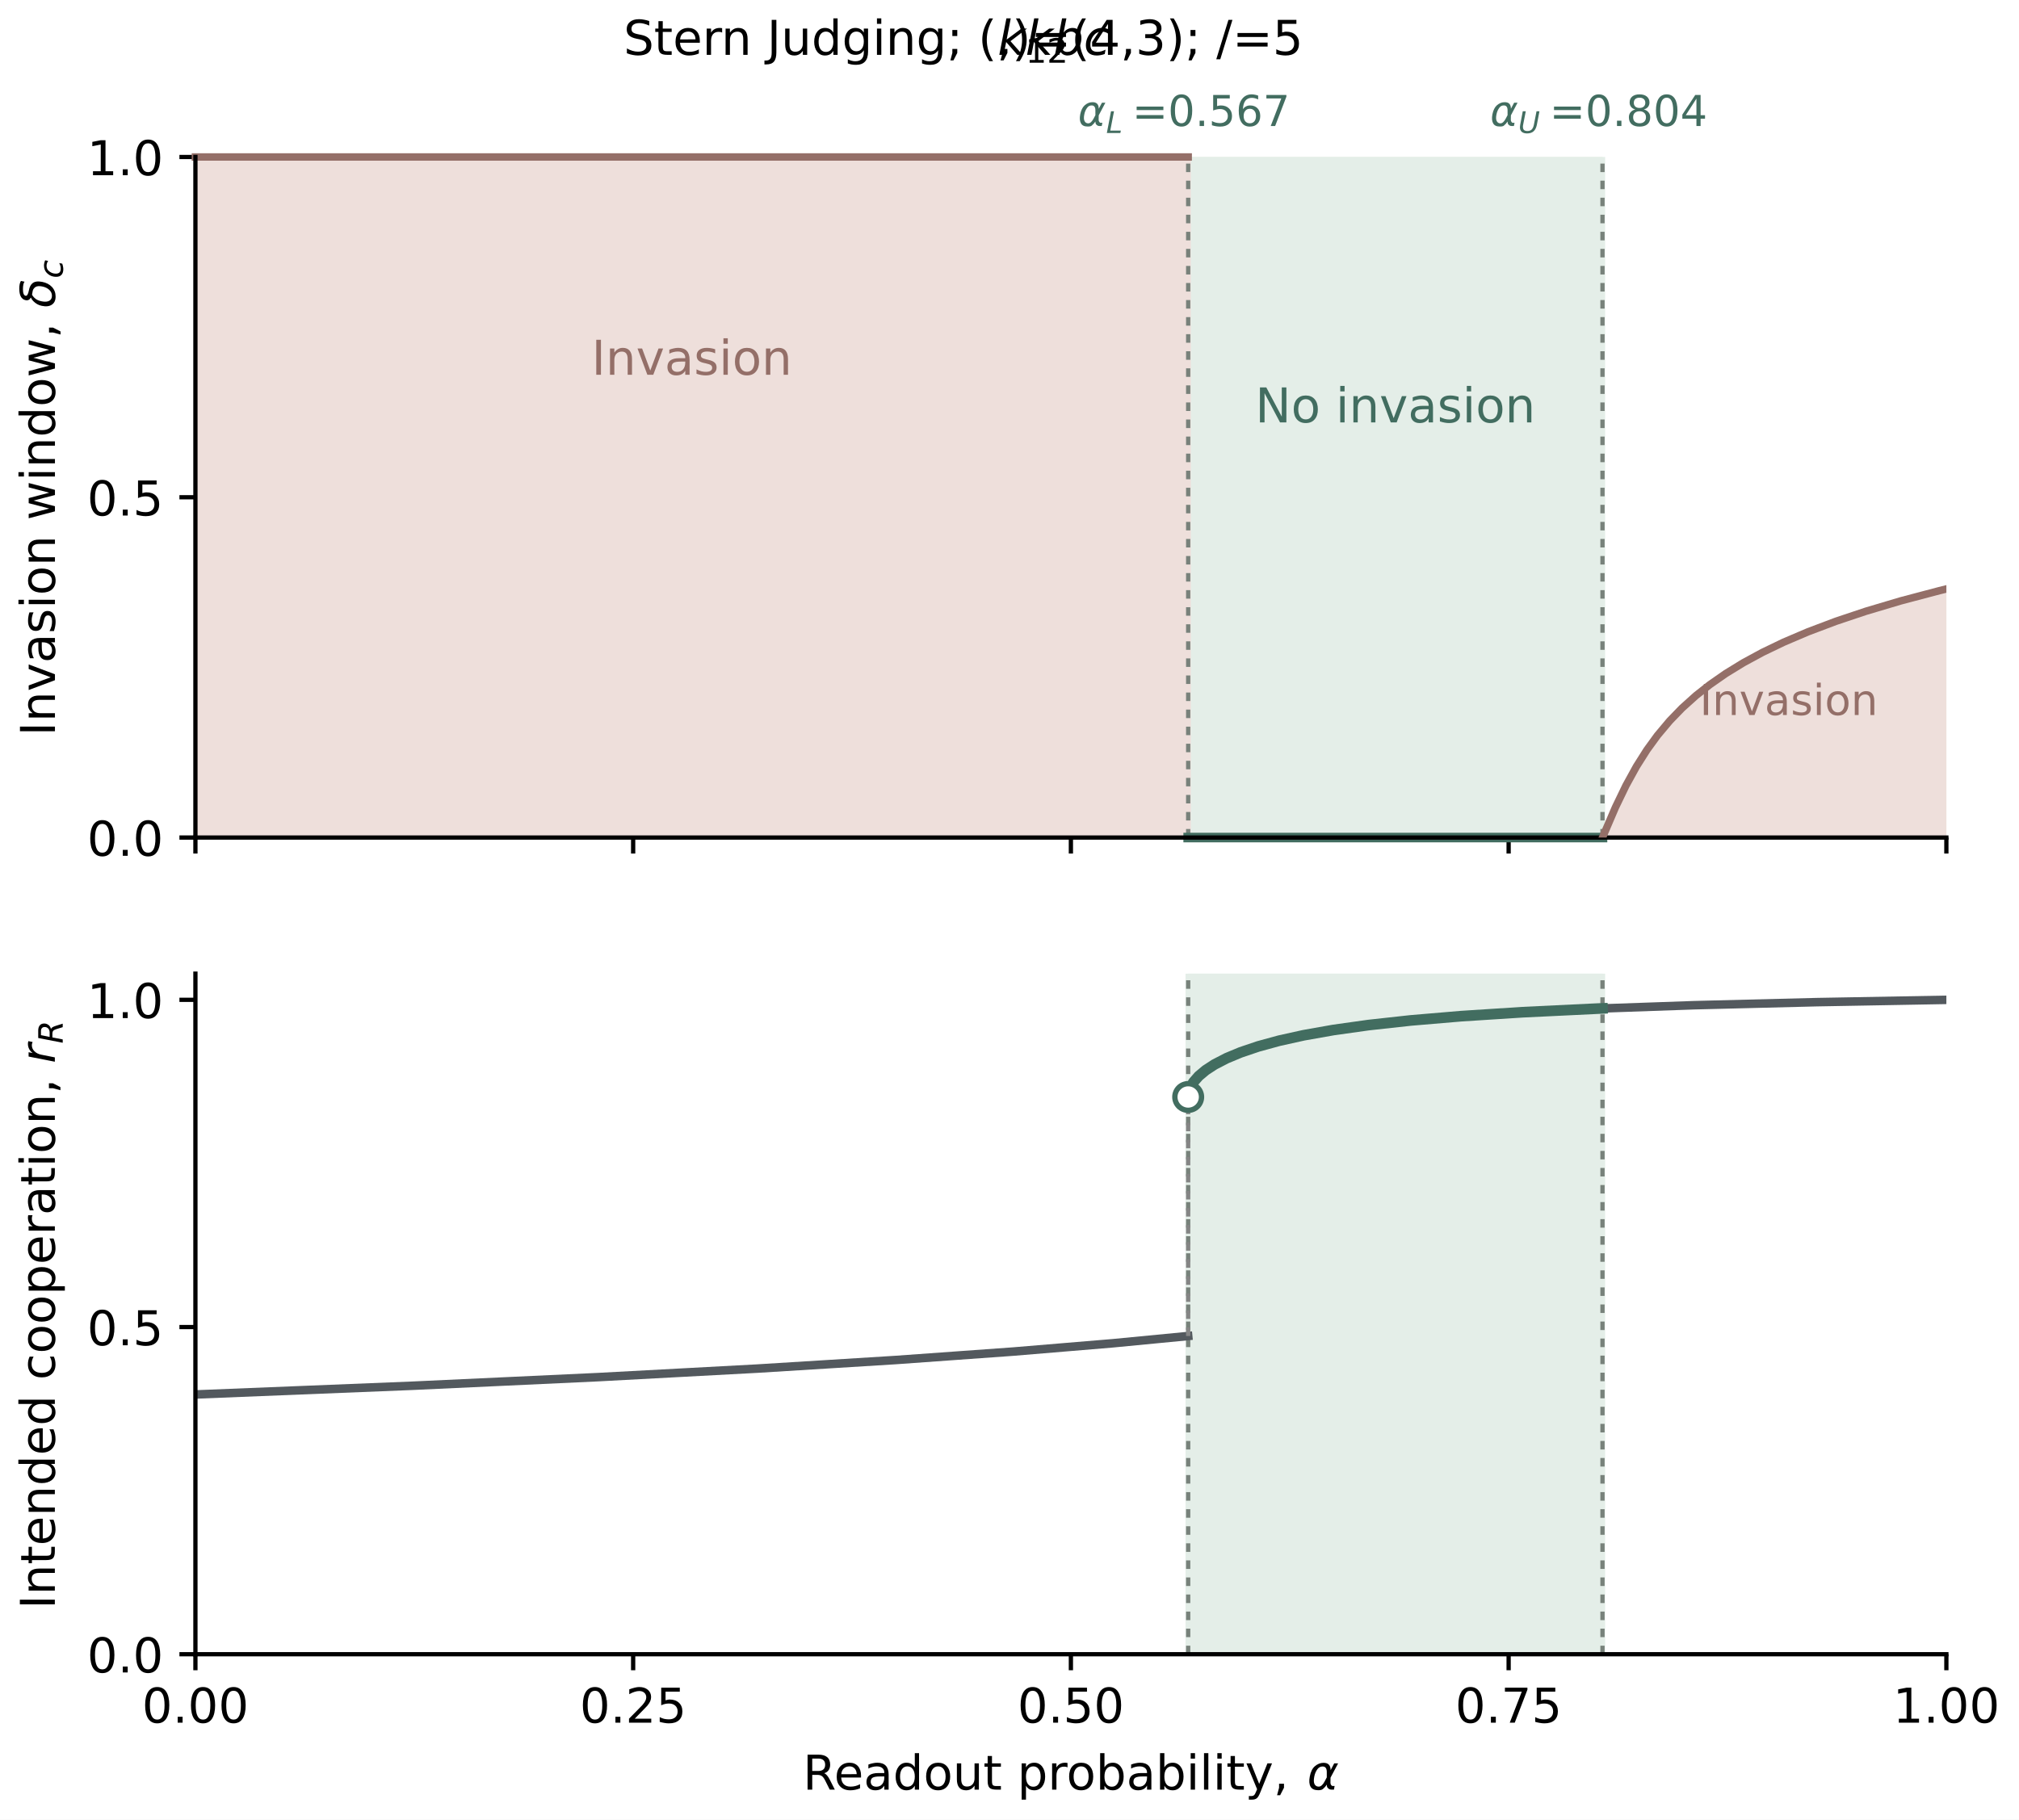
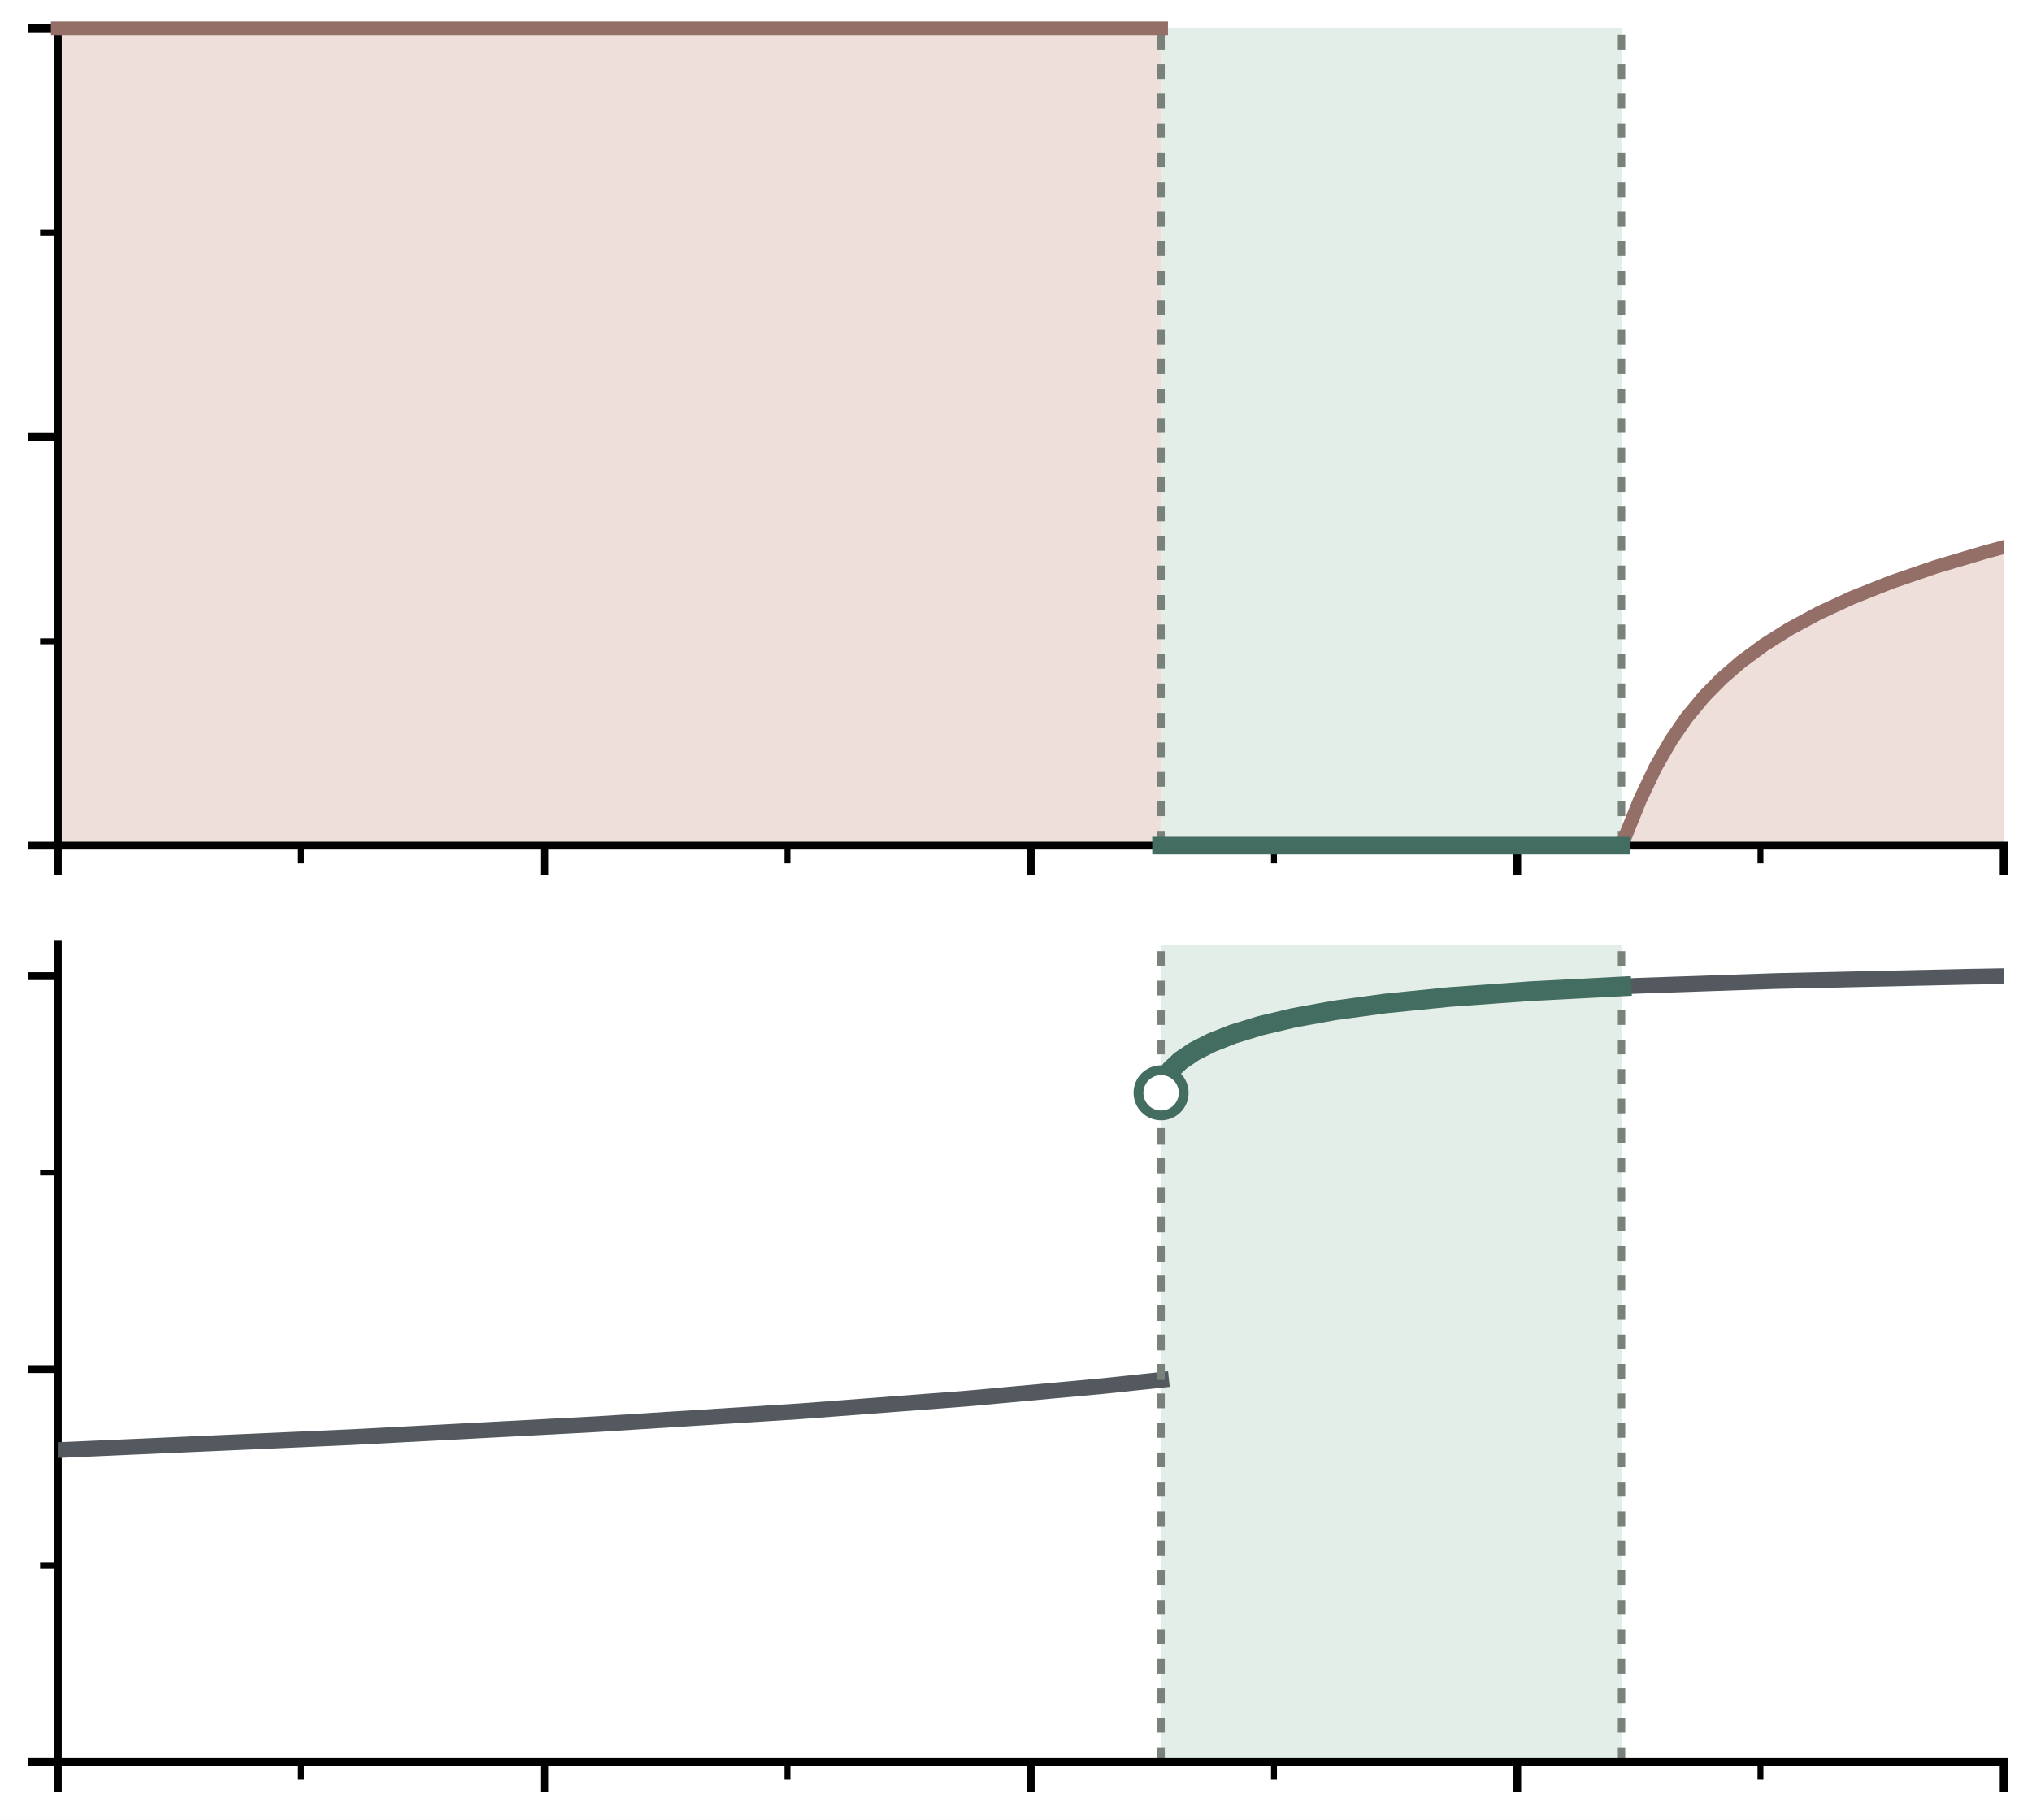
- <svg xmlns="http://www.w3.org/2000/svg" xmlns:xlink="http://www.w3.org/1999/xlink" width="378.582pt" height="341.28pt" viewBox="0 0 378.582 341.28" version="1.1">
+ <svg xmlns="http://www.w3.org/2000/svg" xmlns:xlink="http://www.w3.org/1999/xlink" width="206.76pt" height="185.16pt" viewBox="0 0 206.76 185.16" version="1.1">
  <defs>
    <style type="text/css">*{stroke-linejoin: round; stroke-linecap: butt}</style>
  </defs>
  <g id="figure_1">
    <g id="patch_1">
-       <path d="M 0 341.28  L 378.582 341.28  L 378.582 0  L 0 0  z " style="fill: #ffffff" />
+       <path d="M 0 185.16  L 206.76 185.16  L 206.76 0  L 0 0  z " style="fill: #ffffff" />
    </g>
    <g id="axes_1">
      <g id="patch_2">
-         <path d="M 36.643 157.076  L 364.963 157.076  L 364.963 29.44  L 36.643 29.44  z " style="fill: #ffffff" />
+         <path d="M 5.88 179.28  L 203.88 179.28  L 203.88 96.12  L 5.88 96.12  z " style="fill: #ffffff" />
      </g>
      <g id="patch_3">
-         <path d="M 222.796 157.076  L 222.796 29.44  L 300.482 29.44  L 300.482 157.076  z " clip-path="url(#p54caf2b311)" style="fill: #e4eee8; stroke: #e4eee8; stroke-linejoin: miter" />
-       </g>
-       <g id="patch_4">
-         <path d="M 36.643 157.076  L 36.643 29.44  L 222.796 29.44  L 222.796 157.076  z " clip-path="url(#p54caf2b311)" style="fill: #eedfdb; stroke: #eedfdb; stroke-linejoin: miter" />
-       </g>
-       <g id="PolyCollection_1">
-         <defs>
-           <path id="mcb3e211ad2" d="M 300.482 -184.204  L 300.482 -184.204  L 300.482 -184.204  L 300.612 -184.204  L 300.94 -184.204  L 301.269 -184.204  L 301.597 -184.204  L 301.925 -184.204  L 302.254 -184.204  L 302.582 -184.204  L 302.91 -184.204  L 303.239 -184.204  L 303.567 -184.204  L 303.895 -184.204  L 304.224 -184.204  L 304.552 -184.204  L 304.88 -184.204  L 305.209 -184.204  L 305.537 -184.204  L 305.865 -184.204  L 306.194 -184.204  L 306.522 -184.204  L 306.85 -184.204  L 307.178 -184.204  L 307.507 -184.204  L 307.835 -184.204  L 308.163 -184.204  L 308.492 -184.204  L 308.82 -184.204  L 309.148 -184.204  L 309.477 -184.204  L 309.805 -184.204  L 310.133 -184.204  L 310.462 -184.204  L 310.79 -184.204  L 311.118 -184.204  L 311.447 -184.204  L 311.775 -184.204  L 312.103 -184.204  L 312.432 -184.204  L 312.76 -184.204  L 313.088 -184.204  L 313.417 -184.204  L 313.745 -184.204  L 314.073 -184.204  L 314.402 -184.204  L 314.73 -184.204  L 315.058 -184.204  L 315.386 -184.204  L 315.715 -184.204  L 316.043 -184.204  L 316.371 -184.204  L 316.7 -184.204  L 317.028 -184.204  L 317.356 -184.204  L 317.685 -184.204  L 318.013 -184.204  L 318.341 -184.204  L 318.67 -184.204  L 318.998 -184.204  L 319.326 -184.204  L 319.655 -184.204  L 319.983 -184.204  L 320.311 -184.204  L 320.64 -184.204  L 320.968 -184.204  L 321.296 -184.204  L 321.625 -184.204  L 321.953 -184.204  L 322.281 -184.204  L 322.61 -184.204  L 322.938 -184.204  L 323.266 -184.204  L 323.594 -184.204  L 323.923 -184.204  L 324.251 -184.204  L 324.579 -184.204  L 324.908 -184.204  L 325.236 -184.204  L 325.564 -184.204  L 325.893 -184.204  L 326.221 -184.204  L 326.549 -184.204  L 326.878 -184.204  L 327.206 -184.204  L 327.534 -184.204  L 327.863 -184.204  L 328.191 -184.204  L 328.519 -184.204  L 328.848 -184.204  L 329.176 -184.204  L 329.504 -184.204  L 329.833 -184.204  L 330.161 -184.204  L 330.489 -184.204  L 330.818 -184.204  L 331.146 -184.204  L 331.474 -184.204  L 331.802 -184.204  L 332.131 -184.204  L 332.459 -184.204  L 332.787 -184.204  L 333.116 -184.204  L 333.444 -184.204  L 333.772 -184.204  L 334.101 -184.204  L 334.429 -184.204  L 334.757 -184.204  L 335.086 -184.204  L 335.414 -184.204  L 335.742 -184.204  L 336.071 -184.204  L 336.399 -184.204  L 336.727 -184.204  L 337.056 -184.204  L 337.384 -184.204  L 337.712 -184.204  L 338.041 -184.204  L 338.369 -184.204  L 338.697 -184.204  L 339.026 -184.204  L 339.354 -184.204  L 339.682 -184.204  L 340.01 -184.204  L 340.339 -184.204  L 340.667 -184.204  L 340.995 -184.204  L 341.324 -184.204  L 341.652 -184.204  L 341.98 -184.204  L 342.309 -184.204  L 342.637 -184.204  L 342.965 -184.204  L 343.294 -184.204  L 343.622 -184.204  L 343.95 -184.204  L 344.279 -184.204  L 344.607 -184.204  L 344.935 -184.204  L 345.264 -184.204  L 345.592 -184.204  L 345.92 -184.204  L 346.249 -184.204  L 346.577 -184.204  L 346.905 -184.204  L 347.234 -184.204  L 347.562 -184.204  L 347.89 -184.204  L 348.218 -184.204  L 348.547 -184.204  L 348.875 -184.204  L 349.203 -184.204  L 349.532 -184.204  L 349.86 -184.204  L 350.188 -184.204  L 350.517 -184.204  L 350.845 -184.204  L 351.173 -184.204  L 351.502 -184.204  L 351.83 -184.204  L 352.158 -184.204  L 352.487 -184.204  L 352.815 -184.204  L 353.143 -184.204  L 353.472 -184.204  L 353.8 -184.204  L 354.128 -184.204  L 354.457 -184.204  L 354.785 -184.204  L 355.113 -184.204  L 355.442 -184.204  L 355.77 -184.204  L 356.098 -184.204  L 356.426 -184.204  L 356.755 -184.204  L 357.083 -184.204  L 357.411 -184.204  L 357.74 -184.204  L 358.068 -184.204  L 358.396 -184.204  L 358.725 -184.204  L 359.053 -184.204  L 359.381 -184.204  L 359.71 -184.204  L 360.038 -184.204  L 360.366 -184.204  L 360.695 -184.204  L 361.023 -184.204  L 361.351 -184.204  L 361.68 -184.204  L 362.008 -184.204  L 362.336 -184.204  L 362.665 -184.204  L 362.993 -184.204  L 363.321 -184.204  L 363.65 -184.204  L 363.978 -184.204  L 364.306 -184.204  L 364.634 -184.204  L 364.963 -184.204  L 364.963 -230.829  L 364.963 -230.829  L 364.634 -230.749  L 364.306 -230.668  L 363.978 -230.586  L 363.65 -230.505  L 363.321 -230.422  L 362.993 -230.34  L 362.665 -230.257  L 362.336 -230.173  L 362.008 -230.09  L 361.68 -230.005  L 361.351 -229.921  L 361.023 -229.835  L 360.695 -229.75  L 360.366 -229.664  L 360.038 -229.577  L 359.71 -229.49  L 359.381 -229.403  L 359.053 -229.315  L 358.725 -229.227  L 358.396 -229.138  L 358.068 -229.049  L 357.74 -228.959  L 357.411 -228.869  L 357.083 -228.778  L 356.755 -228.686  L 356.426 -228.595  L 356.098 -228.502  L 355.77 -228.409  L 355.442 -228.316  L 355.113 -228.222  L 354.785 -228.128  L 354.457 -228.033  L 354.128 -227.937  L 353.8 -227.841  L 353.472 -227.744  L 353.143 -227.647  L 352.815 -227.549  L 352.487 -227.451  L 352.158 -227.352  L 351.83 -227.252  L 351.502 -227.152  L 351.173 -227.051  L 350.845 -226.949  L 350.517 -226.847  L 350.188 -226.744  L 349.86 -226.641  L 349.532 -226.536  L 349.203 -226.432  L 348.875 -226.326  L 348.547 -226.22  L 348.218 -226.113  L 347.89 -226.005  L 347.562 -225.897  L 347.234 -225.788  L 346.905 -225.678  L 346.577 -225.568  L 346.249 -225.456  L 345.92 -225.344  L 345.592 -225.231  L 345.264 -225.118  L 344.935 -225.003  L 344.607 -224.888  L 344.279 -224.772  L 343.95 -224.655  L 343.622 -224.537  L 343.294 -224.418  L 342.965 -224.299  L 342.637 -224.178  L 342.309 -224.057  L 341.98 -223.934  L 341.652 -223.811  L 341.324 -223.687  L 340.995 -223.562  L 340.667 -223.436  L 340.339 -223.308  L 340.01 -223.18  L 339.682 -223.051  L 339.354 -222.921  L 339.026 -222.789  L 338.697 -222.657  L 338.369 -222.524  L 338.041 -222.389  L 337.712 -222.253  L 337.384 -222.116  L 337.056 -221.978  L 336.727 -221.839  L 336.399 -221.698  L 336.071 -221.557  L 335.742 -221.414  L 335.414 -221.269  L 335.086 -221.124  L 334.757 -220.977  L 334.429 -220.828  L 334.101 -220.679  L 333.772 -220.528  L 333.444 -220.375  L 333.116 -220.221  L 332.787 -220.065  L 332.459 -219.908  L 332.131 -219.75  L 331.802 -219.59  L 331.474 -219.428  L 331.146 -219.264  L 330.818 -219.099  L 330.489 -218.932  L 330.161 -218.764  L 329.833 -218.593  L 329.504 -218.421  L 329.176 -218.247  L 328.848 -218.071  L 328.519 -217.893  L 328.191 -217.713  L 327.863 -217.531  L 327.534 -217.347  L 327.206 -217.161  L 326.878 -216.973  L 326.549 -216.782  L 326.221 -216.589  L 325.893 -216.394  L 325.564 -216.197  L 325.236 -215.997  L 324.908 -215.794  L 324.579 -215.589  L 324.251 -215.381  L 323.923 -215.171  L 323.594 -214.958  L 323.266 -214.742  L 322.938 -214.523  L 322.61 -214.301  L 322.281 -214.076  L 321.953 -213.848  L 321.625 -213.616  L 321.296 -213.382  L 320.968 -213.143  L 320.64 -212.902  L 320.311 -212.657  L 319.983 -212.408  L 319.655 -212.155  L 319.326 -211.898  L 318.998 -211.637  L 318.67 -211.373  L 318.341 -211.103  L 318.013 -210.83  L 317.685 -210.552  L 317.356 -210.269  L 317.028 -209.981  L 316.7 -209.689  L 316.371 -209.391  L 316.043 -209.088  L 315.715 -208.779  L 315.386 -208.465  L 315.058 -208.145  L 314.73 -207.819  L 314.402 -207.486  L 314.073 -207.147  L 313.745 -206.802  L 313.417 -206.449  L 313.088 -206.09  L 312.76 -205.723  L 312.432 -205.348  L 312.103 -204.966  L 311.775 -204.575  L 311.447 -204.176  L 311.118 -203.769  L 310.79 -203.352  L 310.462 -202.926  L 310.133 -202.49  L 309.805 -202.045  L 309.477 -201.589  L 309.148 -201.122  L 308.82 -200.645  L 308.492 -200.156  L 308.163 -199.656  L 307.835 -199.143  L 307.507 -198.619  L 307.178 -198.082  L 306.85 -197.532  L 306.522 -196.969  L 306.194 -196.393  L 305.865 -195.803  L 305.537 -195.199  L 305.209 -194.582  L 304.88 -193.95  L 304.552 -193.305  L 304.224 -192.645  L 303.895 -191.971  L 303.567 -191.283  L 303.239 -190.582  L 302.91 -189.867  L 302.582 -189.139  L 302.254 -188.398  L 301.925 -187.645  L 301.597 -186.881  L 301.269 -186.105  L 300.94 -185.318  L 300.612 -184.522  L 300.482 -184.205  L 300.482 -184.204  z " style="stroke: #eedfdb" />
-         </defs>
-         <g clip-path="url(#p54caf2b311)">
-           <use xlink:href="#mcb3e211ad2" x="0" y="341.28" style="fill: #eedfdb; stroke: #eedfdb" />
-         </g>
+         <path d="M 118.143 179.28  L 164.994 179.28  L 164.994 96.12  L 118.143 96.12  z " clip-path="url(#pf1474b69ce)" style="fill: #e4eee8" />
      </g>
      <g id="matplotlib.axis_1">
        <g id="xtick_1">
          <g id="line2d_1">
            <defs>
-               <path id="mf83f7df0e0" d="M 0 0  L 0 3  " style="stroke: #000000; stroke-width: 0.8" />
+               <path id="m51e55326c1" d="M 0 0  L 0 3  " style="stroke: #000000; stroke-width: 0.8" />
            </defs>
            <g>
-               <use xlink:href="#mf83f7df0e0" x="36.643" y="157.076" style="stroke: #000000; stroke-width: 0.8" />
+               <use xlink:href="#m51e55326c1" x="5.88" y="179.28" style="stroke: #000000; stroke-width: 0.8" />
            </g>
          </g>
        </g>
        <g id="xtick_2">
          <g id="line2d_2">
            <g>
-               <use xlink:href="#mf83f7df0e0" x="118.723" y="157.076" style="stroke: #000000; stroke-width: 0.8" />
+               <use xlink:href="#m51e55326c1" x="55.38" y="179.28" style="stroke: #000000; stroke-width: 0.8" />
            </g>
          </g>
        </g>
        <g id="xtick_3">
          <g id="line2d_3">
            <g>
-               <use xlink:href="#mf83f7df0e0" x="200.803" y="157.076" style="stroke: #000000; stroke-width: 0.8" />
+               <use xlink:href="#m51e55326c1" x="104.88" y="179.28" style="stroke: #000000; stroke-width: 0.8" />
            </g>
          </g>
        </g>
        <g id="xtick_4">
          <g id="line2d_4">
            <g>
-               <use xlink:href="#mf83f7df0e0" x="282.883" y="157.076" style="stroke: #000000; stroke-width: 0.8" />
+               <use xlink:href="#m51e55326c1" x="154.38" y="179.28" style="stroke: #000000; stroke-width: 0.8" />
            </g>
          </g>
        </g>
        <g id="xtick_5">
          <g id="line2d_5">
            <g>
-               <use xlink:href="#mf83f7df0e0" x="364.963" y="157.076" style="stroke: #000000; stroke-width: 0.8" />
+               <use xlink:href="#m51e55326c1" x="203.88" y="179.28" style="stroke: #000000; stroke-width: 0.8" />
+             </g>
+           </g>
+         </g>
+         <g id="xtick_6">
+           <g id="line2d_6">
+             <defs>
+               <path id="m1f279fdc30" d="M 0 0  L 0 1.8  " style="stroke: #000000; stroke-width: 0.6" />
+             </defs>
+             <g>
+               <use xlink:href="#m1f279fdc30" x="30.63" y="179.28" style="stroke: #000000; stroke-width: 0.6" />
+             </g>
+           </g>
+         </g>
+         <g id="xtick_7">
+           <g id="line2d_7">
+             <g>
+               <use xlink:href="#m1f279fdc30" x="80.13" y="179.28" style="stroke: #000000; stroke-width: 0.6" />
+             </g>
+           </g>
+         </g>
+         <g id="xtick_8">
+           <g id="line2d_8">
+             <g>
+               <use xlink:href="#m1f279fdc30" x="129.63" y="179.28" style="stroke: #000000; stroke-width: 0.6" />
+             </g>
+           </g>
+         </g>
+         <g id="xtick_9">
+           <g id="line2d_9">
+             <g>
+               <use xlink:href="#m1f279fdc30" x="179.13" y="179.28" style="stroke: #000000; stroke-width: 0.6" />
            </g>
          </g>
        </g>
      </g>
      <g id="matplotlib.axis_2">
        <g id="ytick_1">
-           <g id="line2d_6">
+           <g id="line2d_10">
            <defs>
-               <path id="m1c7e1eedec" d="M 0 0  L -3 0  " style="stroke: #000000; stroke-width: 0.8" />
+               <path id="me4a806d8b1" d="M 0 0  L -3 0  " style="stroke: #000000; stroke-width: 0.8" />
            </defs>
            <g>
-               <use xlink:href="#m1c7e1eedec" x="36.643" y="157.076" style="stroke: #000000; stroke-width: 0.8" />
-             </g>
-           </g>
-           <g id="text_1">
-             <text style="font: 9px 'DejaVu Sans'; text-anchor: end" x="30.643" y="160.496" transform="rotate(-0 30.64281 160.4957)">0.0</text>
+               <use xlink:href="#me4a806d8b1" x="5.88" y="179.28" style="stroke: #000000; stroke-width: 0.8" />
+             </g>
          </g>
        </g>
        <g id="ytick_2">
-           <g id="line2d_7">
-             <g>
-               <use xlink:href="#m1c7e1eedec" x="36.643" y="93.258" style="stroke: #000000; stroke-width: 0.8" />
-             </g>
-           </g>
-           <g id="text_2">
-             <text style="font: 9px 'DejaVu Sans'; text-anchor: end" x="30.643" y="96.677" transform="rotate(-0 30.64281 96.67748)">0.5</text>
+           <g id="line2d_11">
+             <g>
+               <use xlink:href="#me4a806d8b1" x="5.88" y="139.299" style="stroke: #000000; stroke-width: 0.8" />
+             </g>
          </g>
        </g>
        <g id="ytick_3">
-           <g id="line2d_8">
-             <g>
-               <use xlink:href="#m1c7e1eedec" x="36.643" y="29.44" style="stroke: #000000; stroke-width: 0.8" />
-             </g>
-           </g>
-           <g id="text_3">
-             <text style="font: 9px 'DejaVu Sans'; text-anchor: end" x="30.643" y="32.859" transform="rotate(-0 30.64281 32.8593)">1.0</text>
-           </g>
-         </g>
-         <g id="text_4">
-           <g transform="translate(10.45828 138.0332) rotate(-90)">
-             <text>
-               <tspan style="font: 9px 'DejaVu Sans'" x="0 2.654 8.358 13.685 19.2 23.889 26.389 31.896 37.6 40.46 47.821 50.322 56.026 61.739 67.245 74.606 77.467" y="-0.156">Invasion window, </tspan>
-               <tspan style="font: oblique 9px 'DejaVu Sans'" x="80.328" y="-0.156">δ</tspan>
-               <tspan style="font: oblique 6.3px 'DejaVu Sans'" x="85.834" y="1.32">c</tspan>
-             </text>
-           </g>
-         </g>
-       </g>
-       <g id="line2d_9">
-         <path d="M 222.796 157.076  L 222.796 29.44  " clip-path="url(#p54caf2b311)" style="fill: none; stroke-dasharray: 1.6,1.6; stroke-dashoffset: 0; stroke: #78827b; stroke-width: 0.8" />
-       </g>
-       <g id="line2d_10">
-         <path d="M 300.482 157.076  L 300.482 29.44  " clip-path="url(#p54caf2b311)" style="fill: none; stroke-dasharray: 1.6,1.6; stroke-dashoffset: 0; stroke: #78827b; stroke-width: 0.8" />
-       </g>
-       <g id="line2d_11">
-         <path d="M 36.643 29.44  L 222.796 29.44  " style="fill: none; stroke: #946f68; stroke-width: 1.4; stroke-linecap: square" />
-       </g>
-       <g id="line2d_12">
-         <path d="M 222.796 157.076  L 300.482 157.076  " style="fill: none; stroke: #426d60; stroke-width: 1.8; stroke-linecap: square" />
+           <g id="line2d_12">
+             <g>
+               <use xlink:href="#me4a806d8b1" x="5.88" y="99.318" style="stroke: #000000; stroke-width: 0.8" />
+             </g>
+           </g>
+         </g>
+         <g id="ytick_4">
+           <g id="line2d_13">
+             <defs>
+               <path id="ma831b3ba3b" d="M 0 0  L -1.8 0  " style="stroke: #000000; stroke-width: 0.6" />
+             </defs>
+             <g>
+               <use xlink:href="#ma831b3ba3b" x="5.88" y="159.29" style="stroke: #000000; stroke-width: 0.6" />
+             </g>
+           </g>
+         </g>
+         <g id="ytick_5">
+           <g id="line2d_14">
+             <g>
+               <use xlink:href="#ma831b3ba3b" x="5.88" y="119.309" style="stroke: #000000; stroke-width: 0.6" />
+             </g>
+           </g>
+         </g>
+       </g>
+       <g id="line2d_15">
+         <path d="M 118.143 179.28  L 118.143 96.12  " clip-path="url(#pf1474b69ce)" style="fill: none; stroke-dasharray: 1.5,1.5; stroke-dashoffset: 0; stroke: #78827b; stroke-width: 0.75" />
+       </g>
+       <g id="line2d_16">
+         <path d="M 164.994 179.28  L 164.994 96.12  " clip-path="url(#pf1474b69ce)" style="fill: none; stroke-dasharray: 1.5,1.5; stroke-dashoffset: 0; stroke: #78827b; stroke-width: 0.75" />
+       </g>
+       <g id="patch_4">
+         <path d="M 5.88 179.28  L 5.88 96.12  " style="fill: none; stroke: #000000; stroke-width: 0.8; stroke-linejoin: miter; stroke-linecap: square" />
      </g>
      <g id="patch_5">
-         <path d="M 36.643 157.076  L 36.643 29.44  " style="fill: none; stroke: #000000; stroke-width: 0.8; stroke-linejoin: miter; stroke-linecap: square" />
-       </g>
-       <g id="patch_6">
-         <path d="M 36.643 157.076  L 364.963 157.076  " style="fill: none; stroke: #000000; stroke-width: 0.8; stroke-linejoin: miter; stroke-linecap: square" />
-       </g>
-       <g id="line2d_13">
-         <path d="M 300.482 157.076  L 302.91 151.413  L 304.88 147.33  L 306.85 143.748  L 308.82 140.636  L 310.79 137.928  L 313.088 135.19  L 315.386 132.815  L 318.013 130.45  L 320.64 128.379  L 323.594 126.323  L 326.878 124.307  L 330.489 122.348  L 334.429 120.452  L 339.026 118.491  L 344.279 116.509  L 349.86 114.64  L 356.426 112.686  L 363.65 110.776  L 364.963 110.451  L 364.963 110.451  " clip-path="url(#p54caf2b311)" style="fill: none; stroke: #946f68; stroke-width: 1.4; stroke-linecap: square" />
-       </g>
-       <g id="text_5">
-         <text style="fill: #946f68; font: 9px 'DejaVu Sans'; text-anchor: middle" x="129.719" y="70.284" transform="rotate(-0 129.7192 70.28364)">Invasion</text>
-       </g>
-       <g id="text_6">
-         <text style="fill: #426d60; font: 9px 'DejaVu Sans'; text-anchor: middle" x="261.639" y="79.218" transform="rotate(-0 261.6388 79.21818)">No invasion</text>
-       </g>
-       <g id="text_7">
-         <text style="fill: #946f68; font: 8px 'DejaVu Sans'; text-anchor: middle" x="335.414" y="134.102" transform="rotate(-0 335.414 134.1018)">Invasion</text>
-       </g>
-       <g id="text_8">
-         <g style="fill: #426d60" transform="translate(202.1156 23.69636)">
-           <text>
-             <tspan style="font: oblique 8px 'DejaVu Sans'" x="0" y="-0.062">α</tspan>
-             <tspan style="font: oblique 5.6px 'DejaVu Sans'" x="5.273" y="1.25">L</tspan>
-             <tspan style="font: 8px 'DejaVu Sans'" x="10.171 18.432 23.522 26.065 31.155 36.245" y="-0.062">=0.567</tspan>
-           </text>
-         </g>
-       </g>
-       <g id="text_9">
-         <g style="fill: #426d60" transform="translate(279.4021 23.69636)">
-           <text>
-             <tspan style="font: oblique 8px 'DejaVu Sans'" x="0" y="-0.062">α</tspan>
-             <tspan style="font: oblique 5.6px 'DejaVu Sans'" x="5.273" y="1.25">U</tspan>
-             <tspan style="font: 8px 'DejaVu Sans'" x="11.15 19.411 24.501 26.794 31.884 36.974" y="-0.062">=0.804</tspan>
-           </text>
-         </g>
-       </g>
-       <g id="text_10">
-         <g transform="translate(116.9228 10.44)">
-           <text>
-             <tspan style="font: 9px 'DejaVu Sans'" x="0 5.713 9.242 14.779 18.479 24.183 27.044 29.698 35.402 41.115 46.828 49.329 55.033 60.746 63.778 66.639 79.616 93.697 98.961 108.256 111.767 117.493 122.107 127.833 131.345 134.377 142.951 152.684 161.979" y="-0.156">Stern Judging; (,)=(4,3); /=5</tspan>
-             <tspan style="font: oblique 9px 'DejaVu Sans'" x="70.15 84.23 137.238 145.983" y="-0.156">kkbc</tspan>
-             <tspan style="font: 6.3px 'DejaVu Sans'" x="75.362 89.442" y="1.32">12</tspan>
-           </text>
+         <path d="M 5.88 179.28  L 203.88 179.28  " style="fill: none; stroke: #000000; stroke-width: 0.8; stroke-linejoin: miter; stroke-linecap: square" />
+       </g>
+       <g id="line2d_17">
+         <path d="M 5.88 147.54  L 35.778 146.219  L 60.726 144.9  L 81.318 143.596  L 98.346 142.299  L 112.206 141.027  L 118.143 140.397  L 118.143 140.397  " clip-path="url(#pf1474b69ce)" style="fill: none; stroke: #53595e; stroke-width: 1.6; stroke-linecap: square" />
+       </g>
+       <g id="line2d_18">
+         <path d="M 118.143 111.156  L 118.146 111.064  L 118.542 109.699  L 119.136 108.852  L 120.126 107.918  L 121.512 106.98  L 123.294 106.071  L 125.472 105.212  L 128.244 104.361  L 131.61 103.562  L 135.768 102.806  L 140.916 102.102  L 147.45 101.444  L 155.766 100.843  L 166.458 100.303  L 180.714 99.815  L 200.316 99.379  L 203.88 99.318  L 203.88 99.318  " clip-path="url(#pf1474b69ce)" style="fill: none; stroke: #53595e; stroke-width: 1.6; stroke-linecap: square" />
+       </g>
+       <g id="line2d_19">
+         <path d="M 118.143 140.397  L 118.143 111.19  " clip-path="url(#pf1474b69ce)" style="fill: none; stroke-dasharray: 1.5,1.5; stroke-dashoffset: 0; stroke: #78827b; stroke-width: 0.75" />
+       </g>
+       <g id="line2d_20">
+         <path d="M 118.143 111.156  L 118.146 111.064  L 118.542 109.699  L 119.136 108.852  L 120.126 107.918  L 121.512 106.98  L 123.294 106.071  L 125.472 105.212  L 128.244 104.361  L 131.61 103.562  L 135.768 102.806  L 140.916 102.102  L 147.45 101.444  L 155.766 100.843  L 164.994 100.365  L 164.994 100.365  " clip-path="url(#pf1474b69ce)" style="fill: none; stroke: #426d60; stroke-width: 2; stroke-linecap: square" />
+       </g>
+       <g id="line2d_21">
+         <defs>
+           <path id="m29ae252ad0" d="M 0 2.3  C 0.61 2.3 1.195 2.058 1.626 1.626  C 2.058 1.195 2.3 0.61 2.3 0  C 2.3 -0.61 2.058 -1.195 1.626 -1.626  C 1.195 -2.058 0.61 -2.3 0 -2.3  C -0.61 -2.3 -1.195 -2.058 -1.626 -1.626  C -2.058 -1.195 -2.3 -0.61 -2.3 0  C -2.3 0.61 -2.058 1.195 -1.626 1.626  C -1.195 2.058 -0.61 2.3 0 2.3  z " style="stroke: #426d60" />
+         </defs>
+         <g clip-path="url(#pf1474b69ce)">
+           <use xlink:href="#m29ae252ad0" x="118.143" y="111.19" style="fill: #ffffff; stroke: #426d60" />
        </g>
      </g>
    </g>
    <g id="axes_2">
+       <g id="patch_6">
+         <path d="M 5.88 86.04  L 203.88 86.04  L 203.88 2.88  L 5.88 2.88  z " style="fill: #ffffff" />
+       </g>
      <g id="patch_7">
-         <path d="M 36.643 310.24  L 364.963 310.24  L 364.963 182.604  L 36.643 182.604  z " style="fill: #ffffff" />
+         <path d="M 118.143 86.04  L 164.994 86.04  L 164.994 2.88  L 118.143 2.88  z " clip-path="url(#p8091cbd883)" style="fill: #e4eee8" />
      </g>
      <g id="patch_8">
-         <path d="M 222.796 310.24  L 222.796 182.604  L 300.482 182.604  L 300.482 310.24  z " clip-path="url(#pa65544bbe1)" style="fill: #e4eee8; stroke: #e4eee8; stroke-linejoin: miter" />
+         <path d="M 5.88 86.04  L 118.143 86.04  L 118.143 2.88  L 5.88 2.88  z " clip-path="url(#p8091cbd883)" style="fill: #eedfdb" />
+       </g>
+       <g id="FillBetweenPolyCollection_1">
+         <defs>
+           <path id="m42f86829c5" d="M 164.994 -99.12  L 164.994 -99.12  L 164.994 -99.12  L 165.072 -99.12  L 165.27 -99.12  L 165.468 -99.12  L 165.666 -99.12  L 165.864 -99.12  L 166.062 -99.12  L 166.26 -99.12  L 166.458 -99.12  L 166.656 -99.12  L 166.854 -99.12  L 167.052 -99.12  L 167.25 -99.12  L 167.448 -99.12  L 167.646 -99.12  L 167.844 -99.12  L 168.042 -99.12  L 168.24 -99.12  L 168.438 -99.12  L 168.636 -99.12  L 168.834 -99.12  L 169.032 -99.12  L 169.23 -99.12  L 169.428 -99.12  L 169.626 -99.12  L 169.824 -99.12  L 170.022 -99.12  L 170.22 -99.12  L 170.418 -99.12  L 170.616 -99.12  L 170.814 -99.12  L 171.012 -99.12  L 171.21 -99.12  L 171.408 -99.12  L 171.606 -99.12  L 171.804 -99.12  L 172.002 -99.12  L 172.2 -99.12  L 172.398 -99.12  L 172.596 -99.12  L 172.794 -99.12  L 172.992 -99.12  L 173.19 -99.12  L 173.388 -99.12  L 173.586 -99.12  L 173.784 -99.12  L 173.982 -99.12  L 174.18 -99.12  L 174.378 -99.12  L 174.576 -99.12  L 174.774 -99.12  L 174.972 -99.12  L 175.17 -99.12  L 175.368 -99.12  L 175.566 -99.12  L 175.764 -99.12  L 175.962 -99.12  L 176.16 -99.12  L 176.358 -99.12  L 176.556 -99.12  L 176.754 -99.12  L 176.952 -99.12  L 177.15 -99.12  L 177.348 -99.12  L 177.546 -99.12  L 177.744 -99.12  L 177.942 -99.12  L 178.14 -99.12  L 178.338 -99.12  L 178.536 -99.12  L 178.734 -99.12  L 178.932 -99.12  L 179.13 -99.12  L 179.328 -99.12  L 179.526 -99.12  L 179.724 -99.12  L 179.922 -99.12  L 180.12 -99.12  L 180.318 -99.12  L 180.516 -99.12  L 180.714 -99.12  L 180.912 -99.12  L 181.11 -99.12  L 181.308 -99.12  L 181.506 -99.12  L 181.704 -99.12  L 181.902 -99.12  L 182.1 -99.12  L 182.298 -99.12  L 182.496 -99.12  L 182.694 -99.12  L 182.892 -99.12  L 183.09 -99.12  L 183.288 -99.12  L 183.486 -99.12  L 183.684 -99.12  L 183.882 -99.12  L 184.08 -99.12  L 184.278 -99.12  L 184.476 -99.12  L 184.674 -99.12  L 184.872 -99.12  L 185.07 -99.12  L 185.268 -99.12  L 185.466 -99.12  L 185.664 -99.12  L 185.862 -99.12  L 186.06 -99.12  L 186.258 -99.12  L 186.456 -99.12  L 186.654 -99.12  L 186.852 -99.12  L 187.05 -99.12  L 187.248 -99.12  L 187.446 -99.12  L 187.644 -99.12  L 187.842 -99.12  L 188.04 -99.12  L 188.238 -99.12  L 188.436 -99.12  L 188.634 -99.12  L 188.832 -99.12  L 189.03 -99.12  L 189.228 -99.12  L 189.426 -99.12  L 189.624 -99.12  L 189.822 -99.12  L 190.02 -99.12  L 190.218 -99.12  L 190.416 -99.12  L 190.614 -99.12  L 190.812 -99.12  L 191.01 -99.12  L 191.208 -99.12  L 191.406 -99.12  L 191.604 -99.12  L 191.802 -99.12  L 192 -99.12  L 192.198 -99.12  L 192.396 -99.12  L 192.594 -99.12  L 192.792 -99.12  L 192.99 -99.12  L 193.188 -99.12  L 193.386 -99.12  L 193.584 -99.12  L 193.782 -99.12  L 193.98 -99.12  L 194.178 -99.12  L 194.376 -99.12  L 194.574 -99.12  L 194.772 -99.12  L 194.97 -99.12  L 195.168 -99.12  L 195.366 -99.12  L 195.564 -99.12  L 195.762 -99.12  L 195.96 -99.12  L 196.158 -99.12  L 196.356 -99.12  L 196.554 -99.12  L 196.752 -99.12  L 196.95 -99.12  L 197.148 -99.12  L 197.346 -99.12  L 197.544 -99.12  L 197.742 -99.12  L 197.94 -99.12  L 198.138 -99.12  L 198.336 -99.12  L 198.534 -99.12  L 198.732 -99.12  L 198.93 -99.12  L 199.128 -99.12  L 199.326 -99.12  L 199.524 -99.12  L 199.722 -99.12  L 199.92 -99.12  L 200.118 -99.12  L 200.316 -99.12  L 200.514 -99.12  L 200.712 -99.12  L 200.91 -99.12  L 201.108 -99.12  L 201.306 -99.12  L 201.504 -99.12  L 201.702 -99.12  L 201.9 -99.12  L 202.098 -99.12  L 202.296 -99.12  L 202.494 -99.12  L 202.692 -99.12  L 202.89 -99.12  L 203.088 -99.12  L 203.286 -99.12  L 203.484 -99.12  L 203.682 -99.12  L 203.88 -99.12  L 203.88 -129.498  L 203.88 -129.498  L 203.682 -129.446  L 203.484 -129.393  L 203.286 -129.34  L 203.088 -129.287  L 202.89 -129.233  L 202.692 -129.179  L 202.494 -129.125  L 202.296 -129.071  L 202.098 -129.016  L 201.9 -128.961  L 201.702 -128.906  L 201.504 -128.851  L 201.306 -128.795  L 201.108 -128.739  L 200.91 -128.683  L 200.712 -128.626  L 200.514 -128.569  L 200.316 -128.512  L 200.118 -128.454  L 199.92 -128.396  L 199.722 -128.338  L 199.524 -128.28  L 199.326 -128.221  L 199.128 -128.162  L 198.93 -128.102  L 198.732 -128.042  L 198.534 -127.982  L 198.336 -127.922  L 198.138 -127.861  L 197.94 -127.8  L 197.742 -127.738  L 197.544 -127.676  L 197.346 -127.614  L 197.148 -127.551  L 196.95 -127.488  L 196.752 -127.425  L 196.554 -127.361  L 196.356 -127.297  L 196.158 -127.232  L 195.96 -127.167  L 195.762 -127.102  L 195.564 -127.036  L 195.366 -126.97  L 195.168 -126.904  L 194.97 -126.837  L 194.772 -126.769  L 194.574 -126.701  L 194.376 -126.633  L 194.178 -126.564  L 193.98 -126.495  L 193.782 -126.425  L 193.584 -126.355  L 193.386 -126.285  L 193.188 -126.214  L 192.99 -126.142  L 192.792 -126.07  L 192.594 -125.997  L 192.396 -125.924  L 192.198 -125.851  L 192 -125.777  L 191.802 -125.702  L 191.604 -125.627  L 191.406 -125.551  L 191.208 -125.475  L 191.01 -125.398  L 190.812 -125.321  L 190.614 -125.243  L 190.416 -125.165  L 190.218 -125.086  L 190.02 -125.006  L 189.822 -124.926  L 189.624 -124.845  L 189.426 -124.763  L 189.228 -124.681  L 189.03 -124.598  L 188.832 -124.515  L 188.634 -124.43  L 188.436 -124.346  L 188.238 -124.26  L 188.04 -124.174  L 187.842 -124.087  L 187.644 -123.999  L 187.446 -123.911  L 187.248 -123.821  L 187.05 -123.731  L 186.852 -123.641  L 186.654 -123.549  L 186.456 -123.457  L 186.258 -123.364  L 186.06 -123.269  L 185.862 -123.175  L 185.664 -123.079  L 185.466 -122.982  L 185.268 -122.885  L 185.07 -122.786  L 184.872 -122.687  L 184.674 -122.586  L 184.476 -122.485  L 184.278 -122.383  L 184.08 -122.28  L 183.882 -122.175  L 183.684 -122.07  L 183.486 -121.963  L 183.288 -121.856  L 183.09 -121.747  L 182.892 -121.637  L 182.694 -121.526  L 182.496 -121.414  L 182.298 -121.3  L 182.1 -121.186  L 181.902 -121.07  L 181.704 -120.953  L 181.506 -120.834  L 181.308 -120.714  L 181.11 -120.593  L 180.912 -120.47  L 180.714 -120.346  L 180.516 -120.22  L 180.318 -120.093  L 180.12 -119.964  L 179.922 -119.834  L 179.724 -119.702  L 179.526 -119.569  L 179.328 -119.433  L 179.13 -119.296  L 178.932 -119.157  L 178.734 -119.016  L 178.536 -118.874  L 178.338 -118.729  L 178.14 -118.583  L 177.942 -118.434  L 177.744 -118.283  L 177.546 -118.13  L 177.348 -117.975  L 177.15 -117.818  L 176.952 -117.658  L 176.754 -117.496  L 176.556 -117.331  L 176.358 -117.164  L 176.16 -116.994  L 175.962 -116.821  L 175.764 -116.646  L 175.566 -116.468  L 175.368 -116.287  L 175.17 -116.102  L 174.972 -115.915  L 174.774 -115.724  L 174.576 -115.53  L 174.378 -115.333  L 174.18 -115.132  L 173.982 -114.927  L 173.784 -114.718  L 173.586 -114.506  L 173.388 -114.289  L 173.19 -114.069  L 172.992 -113.843  L 172.794 -113.614  L 172.596 -113.38  L 172.398 -113.14  L 172.2 -112.896  L 172.002 -112.647  L 171.804 -112.393  L 171.606 -112.133  L 171.408 -111.867  L 171.21 -111.596  L 171.012 -111.318  L 170.814 -111.034  L 170.616 -110.744  L 170.418 -110.447  L 170.22 -110.143  L 170.022 -109.832  L 169.824 -109.513  L 169.626 -109.187  L 169.428 -108.854  L 169.23 -108.512  L 169.032 -108.162  L 168.834 -107.804  L 168.636 -107.437  L 168.438 -107.062  L 168.24 -106.677  L 168.042 -106.284  L 167.844 -105.882  L 167.646 -105.47  L 167.448 -105.049  L 167.25 -104.62  L 167.052 -104.181  L 166.854 -103.732  L 166.656 -103.275  L 166.458 -102.81  L 166.26 -102.335  L 166.062 -101.853  L 165.864 -101.362  L 165.666 -100.864  L 165.468 -100.358  L 165.27 -99.846  L 165.072 -99.327  L 164.994 -99.121  L 164.994 -99.12  z " />
+         </defs>
+         <g clip-path="url(#p8091cbd883)">
+           <use xlink:href="#m42f86829c5" x="0" y="185.16" style="fill: #eedfdb" />
+         </g>
      </g>
      <g id="matplotlib.axis_3">
-         <g id="xtick_6">
-           <g id="line2d_14">
-             <g>
-               <use xlink:href="#mf83f7df0e0" x="36.643" y="310.24" style="stroke: #000000; stroke-width: 0.8" />
-             </g>
-           </g>
-           <g id="text_11">
-             <text style="font: 9px 'DejaVu Sans'; text-anchor: middle" x="36.643" y="323.079" transform="rotate(-0 36.64281 323.0786)">0.00</text>
-           </g>
-         </g>
-         <g id="xtick_7">
-           <g id="line2d_15">
-             <g>
-               <use xlink:href="#mf83f7df0e0" x="118.723" y="310.24" style="stroke: #000000; stroke-width: 0.8" />
-             </g>
-           </g>
-           <g id="text_12">
-             <text style="font: 9px 'DejaVu Sans'; text-anchor: middle" x="118.723" y="323.079" transform="rotate(-0 118.7228 323.0786)">0.25</text>
-           </g>
-         </g>
-         <g id="xtick_8">
-           <g id="line2d_16">
-             <g>
-               <use xlink:href="#mf83f7df0e0" x="200.803" y="310.24" style="stroke: #000000; stroke-width: 0.8" />
-             </g>
-           </g>
-           <g id="text_13">
-             <text style="font: 9px 'DejaVu Sans'; text-anchor: middle" x="200.803" y="323.079" transform="rotate(-0 200.8028 323.0786)">0.50</text>
-           </g>
-         </g>
-         <g id="xtick_9">
-           <g id="line2d_17">
-             <g>
-               <use xlink:href="#mf83f7df0e0" x="282.883" y="310.24" style="stroke: #000000; stroke-width: 0.8" />
-             </g>
-           </g>
-           <g id="text_14">
-             <text style="font: 9px 'DejaVu Sans'; text-anchor: middle" x="282.883" y="323.079" transform="rotate(-0 282.8828 323.0786)">0.75</text>
-           </g>
-         </g>
        <g id="xtick_10">
-           <g id="line2d_18">
-             <g>
-               <use xlink:href="#mf83f7df0e0" x="364.963" y="310.24" style="stroke: #000000; stroke-width: 0.8" />
-             </g>
-           </g>
-           <g id="text_15">
-             <text style="font: 9px 'DejaVu Sans'; text-anchor: middle" x="364.963" y="323.079" transform="rotate(-0 364.9628 323.0786)">1.00</text>
-           </g>
-         </g>
-         <g id="text_16">
-           <g transform="translate(150.5378 335.7903)">
-             <text>
-               <tspan style="font: 9px 'DejaVu Sans'" x="0 6.253 11.791 17.306 23.019 28.525 34.229 37.758 40.619 46.332 50.032 55.538 61.251 66.766 72.479 74.979 77.48 79.98 83.509 88.835 91.696" y="-0.156">Readout probability, </tspan>
-               <tspan style="font: oblique 9px 'DejaVu Sans'" x="94.557" y="-0.156">α</tspan>
-             </text>
+           <g id="line2d_22">
+             <g>
+               <use xlink:href="#m51e55326c1" x="5.88" y="86.04" style="stroke: #000000; stroke-width: 0.8" />
+             </g>
+           </g>
+         </g>
+         <g id="xtick_11">
+           <g id="line2d_23">
+             <g>
+               <use xlink:href="#m51e55326c1" x="55.38" y="86.04" style="stroke: #000000; stroke-width: 0.8" />
+             </g>
+           </g>
+         </g>
+         <g id="xtick_12">
+           <g id="line2d_24">
+             <g>
+               <use xlink:href="#m51e55326c1" x="104.88" y="86.04" style="stroke: #000000; stroke-width: 0.8" />
+             </g>
+           </g>
+         </g>
+         <g id="xtick_13">
+           <g id="line2d_25">
+             <g>
+               <use xlink:href="#m51e55326c1" x="154.38" y="86.04" style="stroke: #000000; stroke-width: 0.8" />
+             </g>
+           </g>
+         </g>
+         <g id="xtick_14">
+           <g id="line2d_26">
+             <g>
+               <use xlink:href="#m51e55326c1" x="203.88" y="86.04" style="stroke: #000000; stroke-width: 0.8" />
+             </g>
+           </g>
+         </g>
+         <g id="xtick_15">
+           <g id="line2d_27">
+             <g>
+               <use xlink:href="#m1f279fdc30" x="30.63" y="86.04" style="stroke: #000000; stroke-width: 0.6" />
+             </g>
+           </g>
+         </g>
+         <g id="xtick_16">
+           <g id="line2d_28">
+             <g>
+               <use xlink:href="#m1f279fdc30" x="80.13" y="86.04" style="stroke: #000000; stroke-width: 0.6" />
+             </g>
+           </g>
+         </g>
+         <g id="xtick_17">
+           <g id="line2d_29">
+             <g>
+               <use xlink:href="#m1f279fdc30" x="129.63" y="86.04" style="stroke: #000000; stroke-width: 0.6" />
+             </g>
+           </g>
+         </g>
+         <g id="xtick_18">
+           <g id="line2d_30">
+             <g>
+               <use xlink:href="#m1f279fdc30" x="179.13" y="86.04" style="stroke: #000000; stroke-width: 0.6" />
+             </g>
          </g>
        </g>
      </g>
      <g id="matplotlib.axis_4">
-         <g id="ytick_4">
-           <g id="line2d_19">
-             <g>
-               <use xlink:href="#m1c7e1eedec" x="36.643" y="310.24" style="stroke: #000000; stroke-width: 0.8" />
-             </g>
-           </g>
-           <g id="text_17">
-             <text style="font: 9px 'DejaVu Sans'; text-anchor: end" x="30.643" y="313.659" transform="rotate(-0 30.64281 313.6593)">0.0</text>
-           </g>
-         </g>
-         <g id="ytick_5">
-           <g id="line2d_20">
-             <g>
-               <use xlink:href="#m1c7e1eedec" x="36.643" y="248.876" style="stroke: #000000; stroke-width: 0.8" />
-             </g>
-           </g>
-           <g id="text_18">
-             <text style="font: 9px 'DejaVu Sans'; text-anchor: end" x="30.643" y="252.296" transform="rotate(-0 30.64281 252.2957)">0.5</text>
-           </g>
-         </g>
        <g id="ytick_6">
-           <g id="line2d_21">
-             <g>
-               <use xlink:href="#m1c7e1eedec" x="36.643" y="187.513" style="stroke: #000000; stroke-width: 0.8" />
-             </g>
-           </g>
-           <g id="text_19">
-             <text style="font: 9px 'DejaVu Sans'; text-anchor: end" x="30.643" y="190.932" transform="rotate(-0 30.64281 190.932)">1.0</text>
-           </g>
-         </g>
-         <g id="text_20">
-           <g transform="translate(10.44 301.7718) rotate(-90)">
-             <text>
-               <tspan style="font: 9px 'DejaVu Sans'" x="0 2.654 8.358 11.887 17.424 23.128 28.841 34.378 40.091 42.952 47.9 53.407 58.913 64.626 70.163 73.863 79.378 82.907 85.408 90.914 96.618 99.479" y="-0.156">Intended cooperation, </tspan>
-               <tspan style="font: oblique 9px 'DejaVu Sans'" x="102.34" y="-0.156">r</tspan>
-               <tspan style="font: oblique 6.3px 'DejaVu Sans'" x="106.04" y="1.32">R</tspan>
-             </text>
-           </g>
-         </g>
-       </g>
-       <g id="line2d_22">
-         <path d="M 222.796 310.24  L 222.796 182.604  " clip-path="url(#pa65544bbe1)" style="fill: none; stroke-dasharray: 1.6,1.6; stroke-dashoffset: 0; stroke: #78827b; stroke-width: 0.8" />
-       </g>
-       <g id="line2d_23">
-         <path d="M 300.482 310.24  L 300.482 182.604  " clip-path="url(#pa65544bbe1)" style="fill: none; stroke-dasharray: 1.6,1.6; stroke-dashoffset: 0; stroke: #78827b; stroke-width: 0.8" />
-       </g>
-       <g id="line2d_24">
-         <path d="M 36.643 261.525  L 77.354 259.888  L 112.156 258.272  L 142.034 256.67  L 167.971 255.061  L 189.968 253.481  L 208.682 251.92  L 222.795 250.561  L 222.795 250.561  " clip-path="url(#pa65544bbe1)" style="fill: none; stroke: #53595e; stroke-width: 1.6; stroke-linecap: square" />
-       </g>
-       <g id="line2d_25">
-         <path d="M 222.796 205.682  L 222.8 205.54  L 223.129 204.105  L 223.785 202.94  L 224.77 201.812  L 226.083 200.711  L 227.725 199.64  L 230.023 198.451  L 232.65 197.359  L 235.933 196.249  L 239.873 195.171  L 244.469 194.154  L 250.051 193.166  L 256.617 192.245  L 264.497 191.38  L 274.018 190.573  L 285.509 189.834  L 299.627 189.155  L 317.685 188.521  L 340.667 187.947  L 364.963 187.513  L 364.963 187.513  " clip-path="url(#pa65544bbe1)" style="fill: none; stroke: #53595e; stroke-width: 1.6; stroke-linecap: square" />
-       </g>
-       <g id="line2d_26">
-         <path d="M 222.796 205.682  L 222.8 205.54  L 223.129 204.105  L 223.785 202.94  L 224.77 201.812  L 226.083 200.711  L 227.725 199.64  L 230.023 198.451  L 232.65 197.359  L 235.933 196.249  L 239.873 195.171  L 244.469 194.154  L 250.051 193.166  L 256.617 192.245  L 264.497 191.38  L 274.018 190.573  L 285.509 189.834  L 299.627 189.155  L 300.482 189.12  L 300.482 189.12  " clip-path="url(#pa65544bbe1)" style="fill: none; stroke: #426d60; stroke-width: 2; stroke-linecap: square" />
-       </g>
-       <g id="line2d_27">
-         <path d="M 222.796 250.561  L 222.796 205.733  " clip-path="url(#pa65544bbe1)" style="fill: none; stroke-dasharray: 1.6,1.6; stroke-dashoffset: 0; stroke: #858585; stroke-width: 0.8" />
+           <g id="line2d_31">
+             <g>
+               <use xlink:href="#me4a806d8b1" x="5.88" y="86.04" style="stroke: #000000; stroke-width: 0.8" />
+             </g>
+           </g>
+         </g>
+         <g id="ytick_7">
+           <g id="line2d_32">
+             <g>
+               <use xlink:href="#me4a806d8b1" x="5.88" y="44.46" style="stroke: #000000; stroke-width: 0.8" />
+             </g>
+           </g>
+         </g>
+         <g id="ytick_8">
+           <g id="line2d_33">
+             <g>
+               <use xlink:href="#me4a806d8b1" x="5.88" y="2.88" style="stroke: #000000; stroke-width: 0.8" />
+             </g>
+           </g>
+         </g>
+         <g id="ytick_9">
+           <g id="line2d_34">
+             <g>
+               <use xlink:href="#ma831b3ba3b" x="5.88" y="65.25" style="stroke: #000000; stroke-width: 0.6" />
+             </g>
+           </g>
+         </g>
+         <g id="ytick_10">
+           <g id="line2d_35">
+             <g>
+               <use xlink:href="#ma831b3ba3b" x="5.88" y="23.67" style="stroke: #000000; stroke-width: 0.6" />
+             </g>
+           </g>
+         </g>
+       </g>
+       <g id="line2d_36">
+         <path d="M 118.143 86.04  L 118.143 2.88  " clip-path="url(#p8091cbd883)" style="fill: none; stroke-dasharray: 1.5,1.5; stroke-dashoffset: 0; stroke: #78827b; stroke-width: 0.75" />
+       </g>
+       <g id="line2d_37">
+         <path d="M 164.994 86.04  L 164.994 2.88  " clip-path="url(#p8091cbd883)" style="fill: none; stroke-dasharray: 1.5,1.5; stroke-dashoffset: 0; stroke: #78827b; stroke-width: 0.75" />
      </g>
      <g id="patch_9">
-         <path d="M 36.643 310.24  L 36.643 182.604  " style="fill: none; stroke: #000000; stroke-width: 0.8; stroke-linejoin: miter; stroke-linecap: square" />
+         <path d="M 5.88 86.04  L 5.88 2.88  " style="fill: none; stroke: #000000; stroke-width: 0.8; stroke-linejoin: miter; stroke-linecap: square" />
      </g>
      <g id="patch_10">
-         <path d="M 36.643 310.24  L 364.963 310.24  " style="fill: none; stroke: #000000; stroke-width: 0.8; stroke-linejoin: miter; stroke-linecap: square" />
-       </g>
-       <g id="line2d_28">
-         <defs>
-           <path id="medacac9c83" d="M 0 2.5  C 0.663 2.5 1.299 2.237 1.768 1.768  C 2.237 1.299 2.5 0.663 2.5 0  C 2.5 -0.663 2.237 -1.299 1.768 -1.768  C 1.299 -2.237 0.663 -2.5 0 -2.5  C -0.663 -2.5 -1.299 -2.237 -1.768 -1.768  C -2.237 -1.299 -2.5 -0.663 -2.5 0  C -2.5 0.663 -2.237 1.299 -1.768 1.768  C -1.299 2.237 -0.663 2.5 0 2.5  z " style="stroke: #426d60" />
-         </defs>
-         <g clip-path="url(#pa65544bbe1)">
-           <use xlink:href="#medacac9c83" x="222.796" y="205.733" style="fill: #ffffff; stroke: #426d60" />
-         </g>
+         <path d="M 5.88 86.04  L 203.88 86.04  " style="fill: none; stroke: #000000; stroke-width: 0.8; stroke-linejoin: miter; stroke-linecap: square" />
+       </g>
+       <g id="line2d_38">
+         <path d="M 164.994 86.04  L 166.854 81.428  L 168.438 78.098  L 170.022 75.328  L 171.606 73.027  L 173.388 70.871  L 175.17 69.058  L 177.15 67.342  L 179.526 65.591  L 182.1 63.974  L 185.07 62.374  L 188.436 60.814  L 192.396 59.236  L 196.95 57.672  L 202.098 56.144  L 203.88 55.662  L 203.88 55.662  " clip-path="url(#p8091cbd883)" style="fill: none; stroke: #946f68; stroke-width: 1.4; stroke-linecap: square" />
+       </g>
+       <g id="line2d_39">
+         <path d="M 5.88 2.88  L 118.143 2.88  " style="fill: none; stroke: #946f68; stroke-width: 1.4; stroke-linecap: square" />
+       </g>
+       <g id="line2d_40">
+         <path d="M 118.143 86.04  L 164.994 86.04  " style="fill: none; stroke: #426d60; stroke-width: 1.8; stroke-linecap: square" />
      </g>
    </g>
  </g>
  <defs>
-     <clipPath id="p54caf2b311">
-       <rect x="36.643" y="29.44" width="328.32" height="127.636" />
+     <clipPath id="pf1474b69ce">
+       <rect x="5.88" y="96.12" width="198" height="83.16" />
    </clipPath>
-     <clipPath id="pa65544bbe1">
-       <rect x="36.643" y="182.604" width="328.32" height="127.636" />
+     <clipPath id="p8091cbd883">
+       <rect x="5.88" y="2.88" width="198" height="83.16" />
    </clipPath>
  </defs>
</svg>
